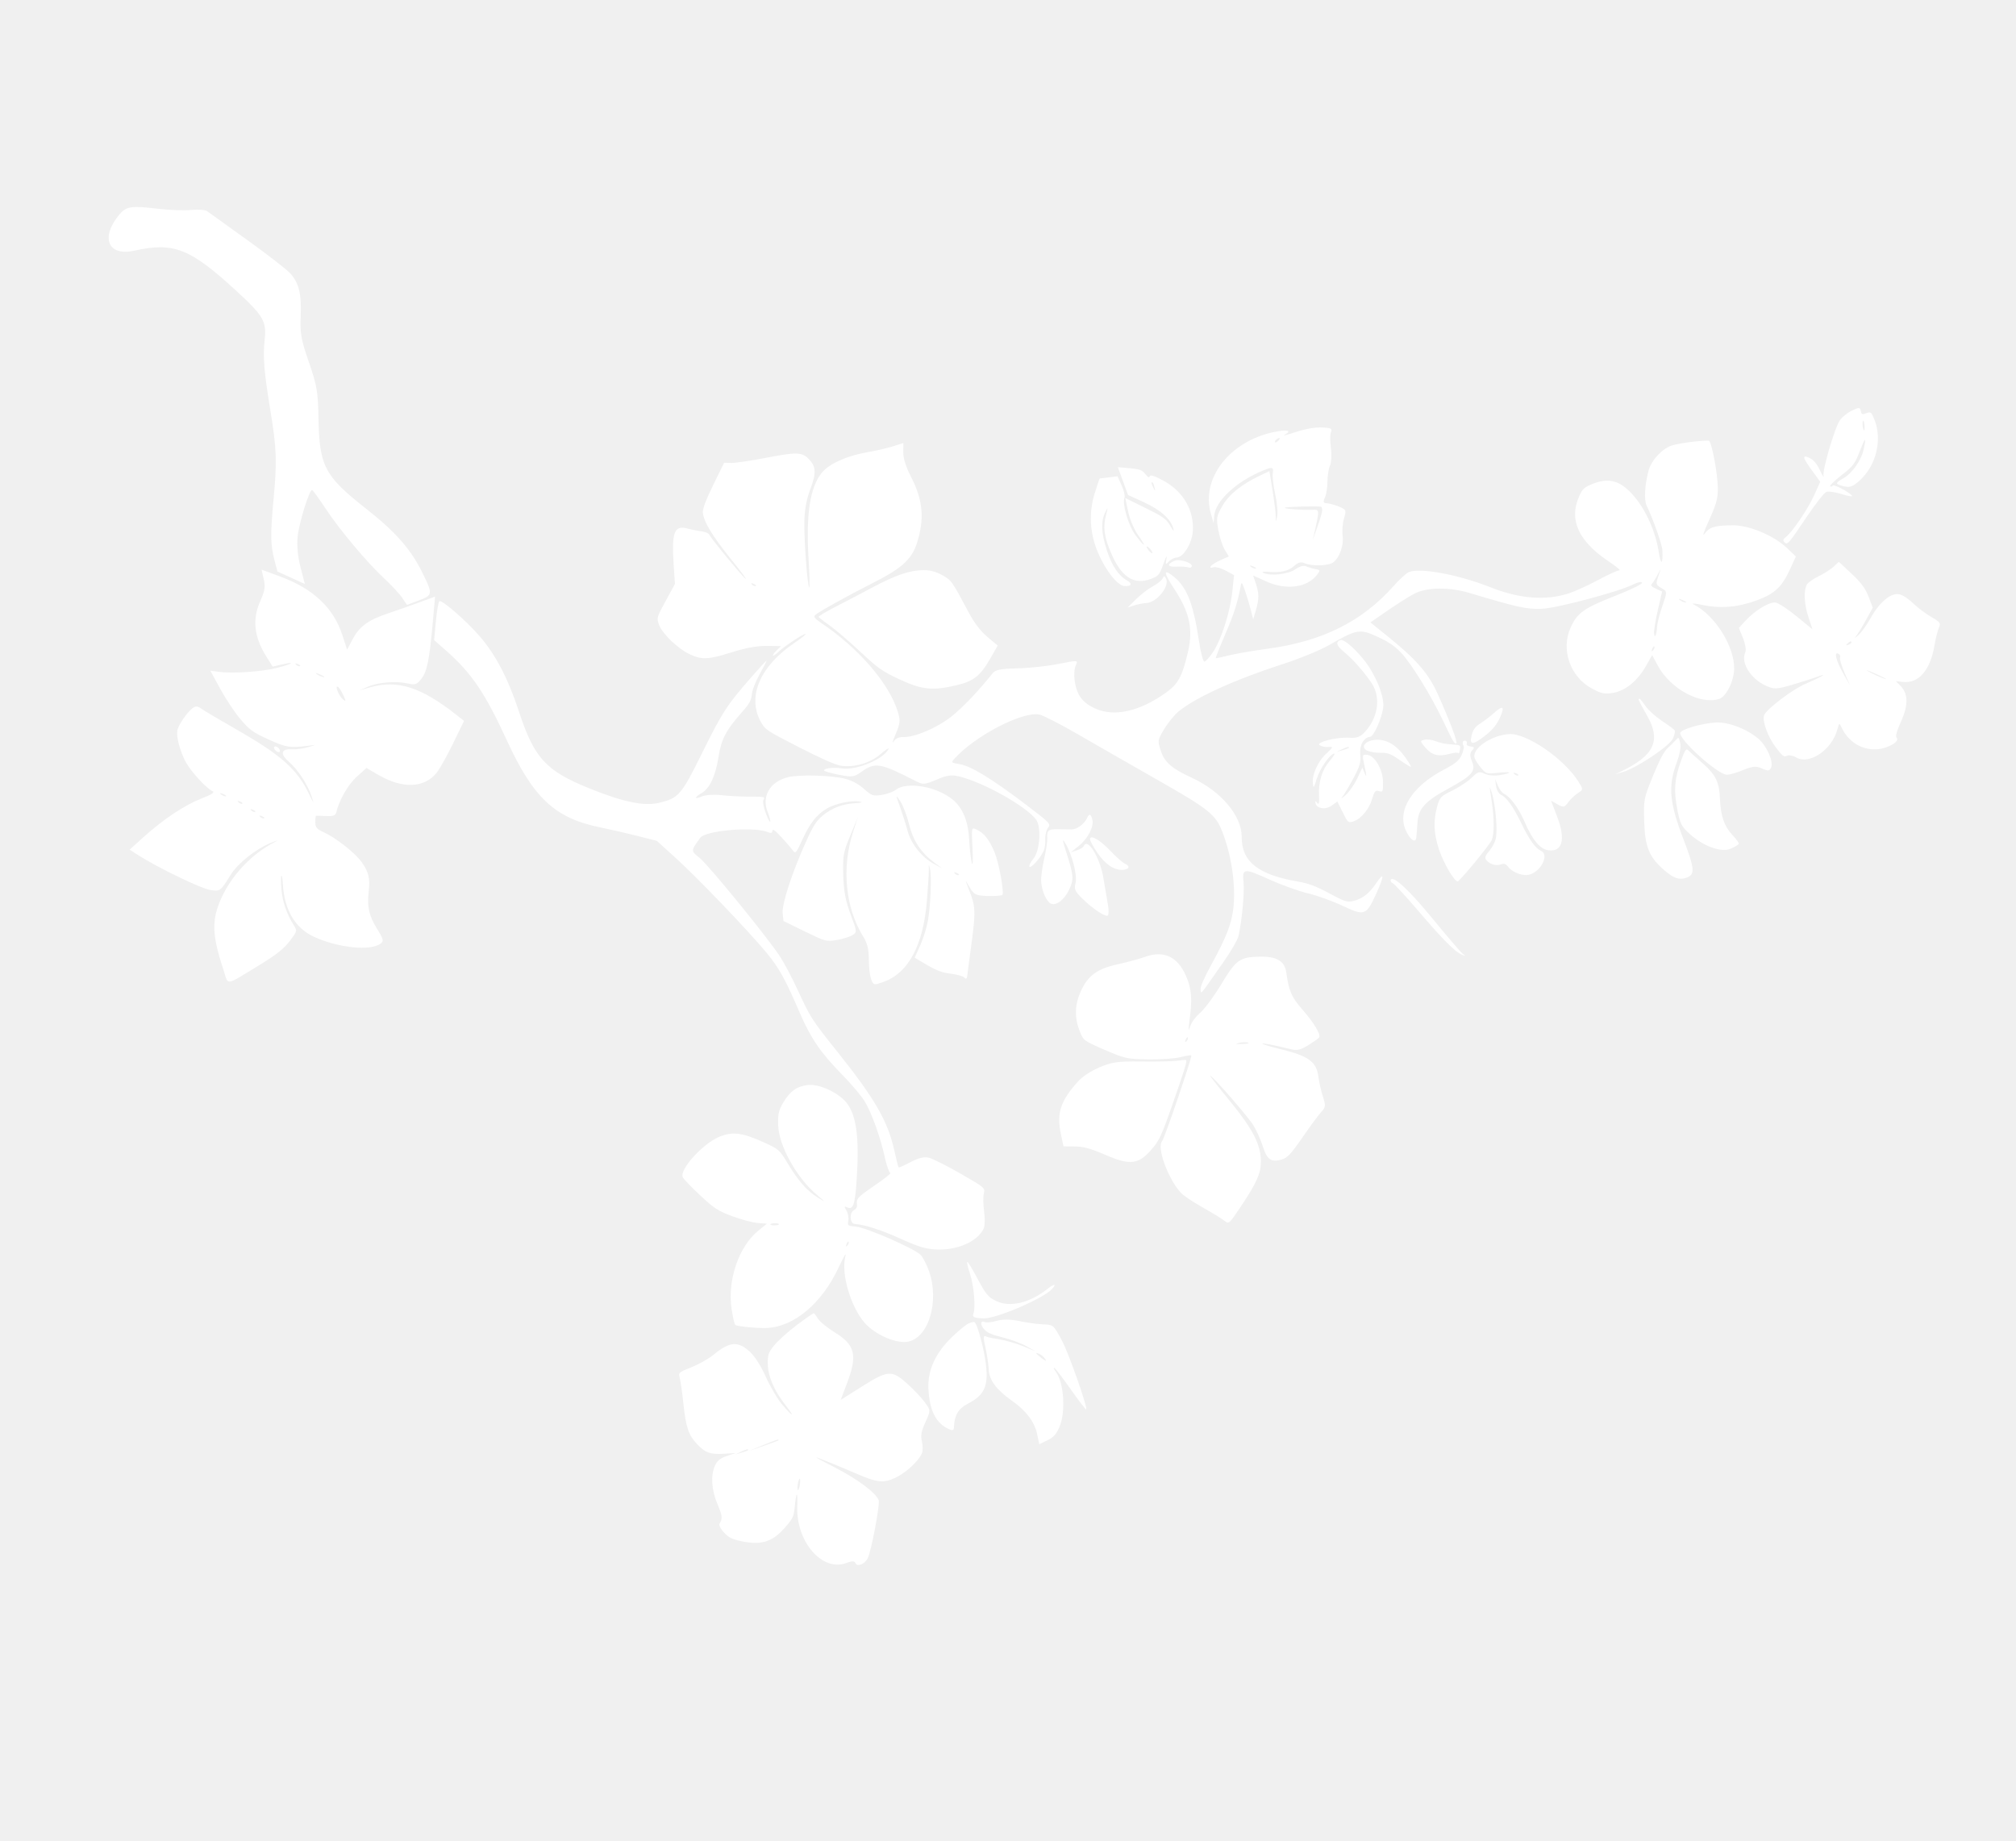
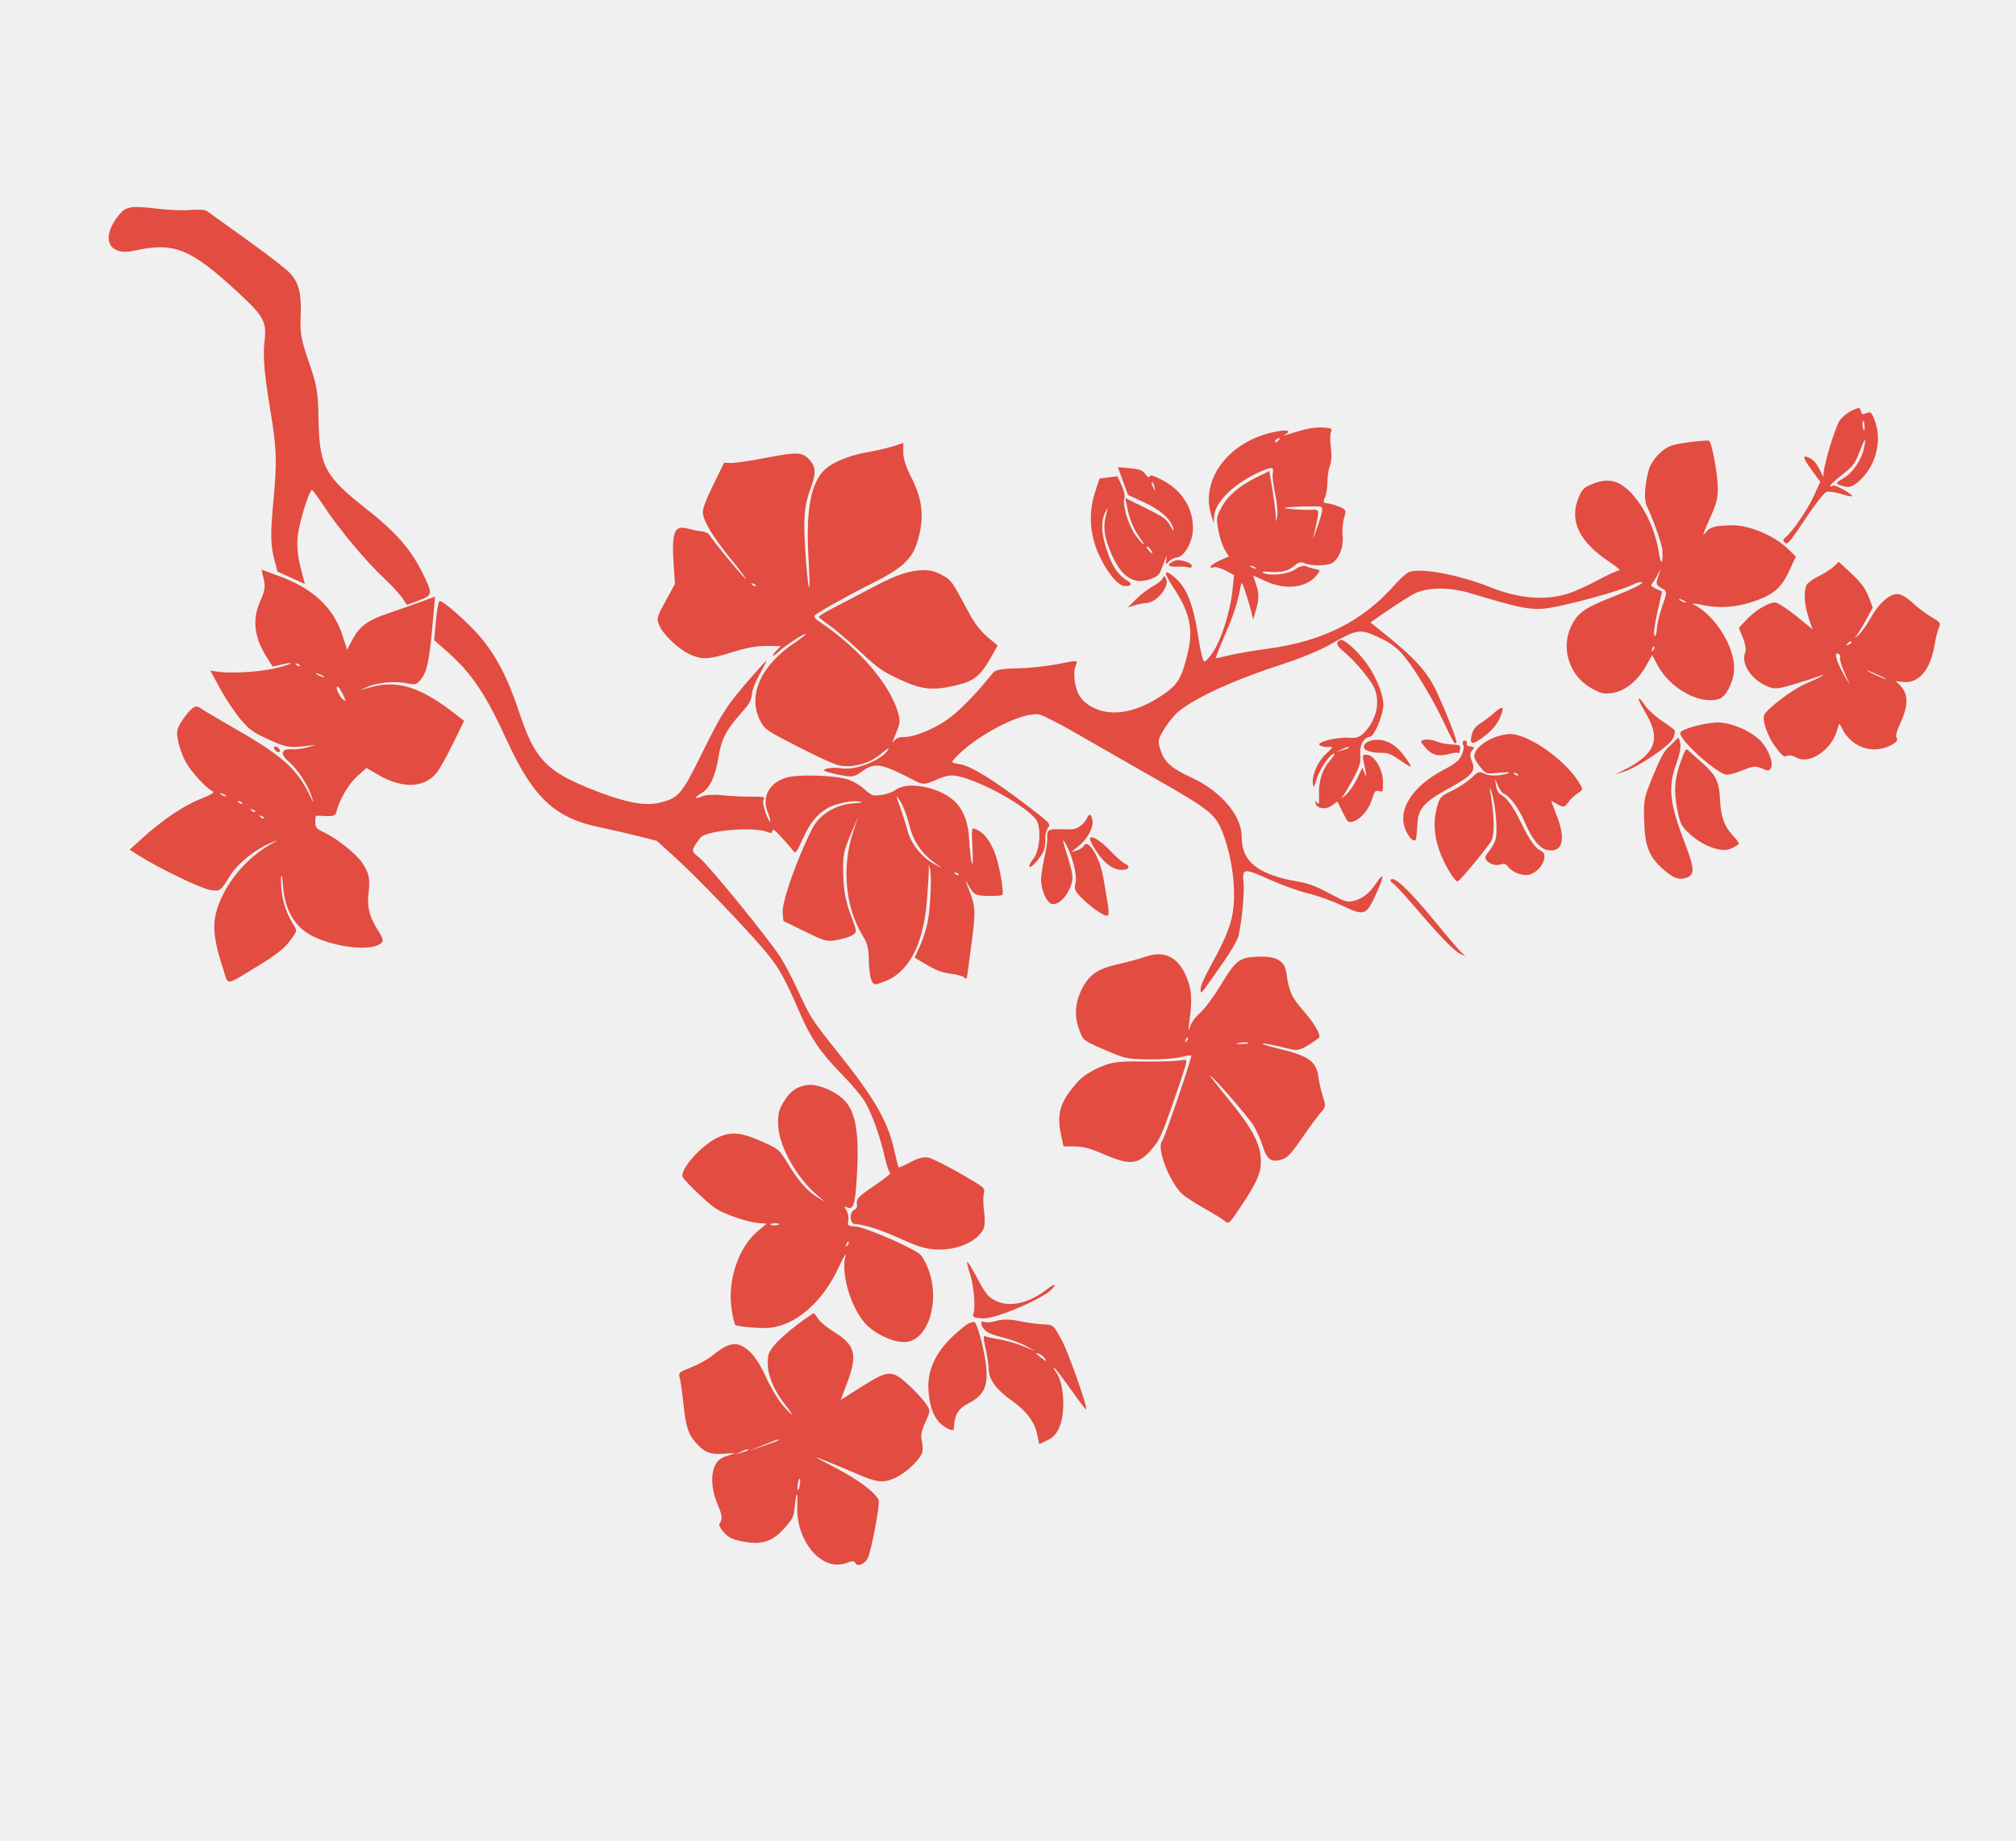
- <svg xmlns="http://www.w3.org/2000/svg" width="805" height="735" viewBox="0 0 805 735" fill="#ffffff">
+ <svg xmlns="http://www.w3.org/2000/svg" width="805" height="735" viewBox="0 0 805 735" fill="#e24c41">
  <g>
    <path fill-rule="evenodd" clip-rule="evenodd" d="M739.493 163.937C737.737 164.777 735.576 166.508 734.69 167.783C732.616 170.773 727.61 187.789 728.148 190.026C728.373 190.966 727.744 189.98 726.747 187.835C725.568 185.295 724.108 183.558 722.564 182.857C719.47 181.452 719.714 182.627 723.632 187.996L726.84 192.393L724.371 197.833C721.867 203.349 715.64 212.506 713.038 214.5C711.995 215.299 711.856 215.838 712.52 216.512C713.719 217.728 714.123 217.269 721.442 206.375C724.893 201.239 728.406 196.765 729.25 196.434C730.094 196.102 732.96 196.516 735.62 197.355C738.279 198.193 740.023 198.425 739.495 197.869C737.955 196.248 732.134 193.238 731.831 193.907C731.678 194.242 731.227 194.368 730.827 194.187C730.428 194.005 732.427 192.036 735.271 189.809C739.975 186.126 740.63 185.274 742.534 180.367C744.855 174.385 745.301 174.096 744.223 179.27C743.295 183.722 739.585 189.024 735.998 191.024C732.657 192.887 732.714 193.353 736.39 194.208C738.694 194.743 739.784 194.342 742.449 191.978C749.137 186.045 751.707 175.673 748.487 167.613C747.242 164.499 747.02 164.317 745.259 164.981C743.548 165.624 743.335 165.535 743.027 164.052C742.73 162.622 742.277 162.608 739.493 163.937ZM744.533 170.092C744.603 171.166 744.483 171.964 744.267 171.866C744.051 171.768 743.818 170.81 743.748 169.736C743.678 168.662 743.798 167.864 744.014 167.962C744.23 168.06 744.463 169.018 744.533 170.092ZM675.847 176.403C672.584 176.782 668.794 177.471 667.425 177.933C663.652 179.21 659.418 183.795 658.322 187.788C656.748 193.524 656.403 199.639 657.522 201.933C660.016 207.046 663.691 217.419 663.801 219.658C664.09 225.536 663.21 225.998 662.349 220.42C661.113 212.414 657.319 203.843 652.506 198.178C647.325 192.081 642.809 190.628 636.464 193.015C632.765 194.407 631.917 195.139 630.599 198.081C626.371 207.521 630.204 216.013 642.383 224.192C645.374 226.201 647.301 227.797 646.664 227.739C646.027 227.68 642.215 229.407 638.194 231.576C634.173 233.744 628.839 236.172 626.341 236.97C617.118 239.916 606.659 239.087 595.124 234.497C582.387 229.428 566.913 226.564 562.535 228.465C561.495 228.917 558.77 231.401 556.48 233.986C543.925 248.158 528.007 256.104 506.335 259.019C500.6 259.791 493.623 260.989 490.829 261.683C488.034 262.376 485.623 262.887 485.47 262.818C485.317 262.748 486.983 258.528 489.172 253.44C492.753 245.11 494.112 240.894 495.386 234.16C495.77 232.132 495.894 232.257 497.161 235.934C497.911 238.108 498.948 241.563 499.466 243.611L500.408 247.335L501.504 243.569C502.811 239.083 502.793 236.972 501.416 232.871L500.384 229.798L505.663 232.193C513.488 235.746 521.92 234.668 525.824 229.616C527.253 227.765 527.215 227.568 525.359 227.261C524.245 227.076 522.571 226.585 521.641 226.17C520.561 225.688 518.953 226.113 517.201 227.343C514.39 229.317 507.258 230.111 504.458 228.763C503.616 228.358 504.457 228.165 506.367 228.323C511.448 228.745 514.431 228.063 516.819 225.932C518.376 224.543 519.503 224.26 520.937 224.895C523.792 226.161 530.543 225.966 532.371 224.565C534.923 222.61 536.611 217.829 536.117 213.957C535.865 211.979 536.113 208.844 536.671 206.991C537.635 203.777 537.555 203.566 534.929 202.406C533.415 201.737 531.255 201.106 530.131 201.003C528.33 200.838 528.204 200.553 529.075 198.595C529.618 197.373 530.063 194.516 530.064 192.245C530.065 189.974 530.525 187.107 531.085 185.873C531.645 184.639 531.803 181.477 531.436 178.845C531.069 176.214 531.069 173.399 531.436 172.591C531.964 171.428 531.682 171.066 530.091 170.864C526.162 170.364 522.388 170.886 516.818 172.701C513.716 173.712 511.948 174.133 512.892 173.637C516.139 171.929 514.088 171.377 508.707 172.511C490.871 176.27 479.458 191.072 483.526 205.171L484.601 208.897L484.829 206.016C485.3 200.041 493.688 192.266 504.451 187.828C508.1 186.323 508.669 186.51 508.203 189.062C508.006 190.148 508.456 193.874 509.204 197.344C509.952 200.813 510.297 204.804 509.971 206.213C509.402 208.672 509.38 208.68 509.421 206.426C509.445 205.134 508.883 200.487 508.173 196.099L506.88 188.123L503.091 189.925C495.613 193.482 490.652 197.501 488.039 202.118C485.741 206.176 485.629 206.862 486.483 211.646C486.989 214.481 488.141 218.014 489.045 219.496L490.687 222.193L487.296 223.691C483.724 225.27 481.842 227.277 484.657 226.506C485.504 226.274 487.674 226.888 489.479 227.869L492.761 229.653L492.101 235.966C491.234 244.261 487.746 255.283 484.384 260.351C482.945 262.521 481.366 264.242 480.876 264.176C480.386 264.109 479.453 260.534 478.804 256.232C476.402 240.31 473.719 233.823 467.762 229.537C464.488 227.181 464.852 229.03 468.86 235.111C475.079 244.547 476.522 251.297 474.304 260.591C471.996 270.267 470.463 273.07 465.55 276.594C455.1 284.09 444.923 286.368 437.313 282.914C434.5 281.637 432.585 280.138 431.28 278.192C429.103 274.944 428.263 268.555 429.621 265.563C430.515 263.594 430.344 263.584 422.625 265.123C418.273 265.99 410.901 266.782 406.242 266.882C399.651 267.023 397.465 267.45 396.39 268.804C390.761 275.895 384.222 282.747 379.742 286.247C374.066 290.683 365.191 294.455 360.777 294.309C358.945 294.249 357.639 294.855 356.788 296.159C356.093 297.224 356.467 295.876 357.622 293.161C359.451 288.857 359.569 287.727 358.541 284.33C355.065 272.843 342.673 258.553 327.347 248.36C325.396 247.062 324.831 246.24 325.463 245.617C326.661 244.436 339.079 237.535 348.898 232.595C359.937 227.04 364.032 223.331 366.074 217.036C369.261 207.206 368.591 199.69 363.686 190.225C361.768 186.525 360.649 182.955 360.675 180.619L360.715 176.9L356.652 178.198C354.418 178.912 349.861 179.967 346.526 180.543C338.18 181.985 331.177 185.11 328.205 188.719C323.395 194.562 321.763 205.346 322.895 223.84C323.264 229.869 323.38 234.718 323.153 234.615C322.413 234.279 320.99 214.977 321.188 207.962C321.319 203.328 322.069 199.302 323.515 195.463C325.961 188.971 325.88 186.424 323.136 183.487C320.327 180.482 318.332 180.403 305.923 182.799C299.804 183.981 293.523 184.913 291.967 184.869L289.135 184.791L284.806 193.623C281.942 199.47 280.534 203.174 280.641 204.582C280.92 208.229 284.537 214.216 292.092 223.534C296.096 228.472 298.603 231.862 297.662 231.067C295.781 229.475 284.138 215.324 283.269 213.573C282.947 212.923 281.662 212.35 280.122 212.168C278.69 211.999 276.132 211.489 274.438 211.034C269.184 209.625 268.114 212.57 269.025 225.928L269.519 233.181L265.812 239.946C262.288 246.375 262.154 246.843 263.11 249.393C264.527 253.172 270.82 259.177 275.663 261.371C280.275 263.46 282.914 263.353 291.29 260.741C298.561 258.473 302.379 257.811 307.559 257.918L311.844 258.006L310.151 259.686C307.641 262.177 308.431 262.612 311.004 260.157C313.472 257.801 322.14 252.189 321.653 253.263C321.481 253.641 319.464 255.217 317.171 256.765C303.533 265.967 298.334 278.061 303.709 288.076C305.454 291.328 306.006 291.699 319.046 298.374C328.014 302.964 333.646 305.453 335.759 305.759C341.152 306.538 347.417 304.727 351.526 301.199C353.587 299.431 355.069 298.44 354.82 299C353 303.094 341.864 307.764 336.157 306.827C332.831 306.281 328.731 306.794 329.115 307.708C329.24 308.004 331.907 308.757 335.044 309.379C340.179 310.398 341.054 310.289 343.846 308.283C349.501 304.22 351.391 304.545 366.061 312.097C368.509 313.358 369.51 313.26 373.984 311.32C378.033 309.567 379.909 309.295 382.945 310.024C392.582 312.342 409.422 321.738 413.636 327.15C415.921 330.084 415.301 339.704 412.621 342.918C411.502 344.26 410.815 345.668 411.085 346.07C411.624 346.873 415.439 342.644 416.734 339.807C417.187 338.815 417.49 336.669 417.408 335.038C417.325 333.407 417.815 331.37 418.498 330.512C419.681 329.023 419.283 328.607 409.726 321.342C396.205 311.063 387.758 305.899 383.232 305.145C379.854 304.583 379.755 304.495 380.965 303.125C389.115 293.886 408.633 283.764 415.193 285.373C416.803 285.767 423.65 289.293 430.411 293.207C437.172 297.122 451.361 305.251 461.943 311.273C482.763 323.121 485.346 325.178 488.048 332.058C491.706 341.375 493.453 353.157 492.527 362.259C491.874 368.666 489.754 374.168 483.671 385.239C480.802 390.463 479.315 393.895 479.413 395.07C479.585 397.12 478.718 398.15 488.225 384.59C491.559 379.835 494.171 375.34 494.54 373.719C495.914 367.706 496.974 356.4 496.551 352.285C495.968 346.615 496.647 346.555 507.23 351.34C511.834 353.422 518.612 355.845 522.292 356.724C525.972 357.604 532.08 359.791 535.867 361.584C544.921 365.872 545.518 365.663 549.573 356.774C552.843 349.607 552.796 347.774 549.47 352.735C546.796 356.724 544.062 358.863 540.525 359.733C537.945 360.366 537.046 360.086 530.764 356.7C525.578 353.906 522.483 352.738 518.423 352.044C502.364 349.299 495.78 344.098 495.818 334.185C495.85 325.747 487.582 315.942 475.904 310.569C467.839 306.858 465.016 304.389 463.482 299.704C462.192 295.759 462.227 295.547 464.913 291.067C466.427 288.54 469.013 285.379 470.658 284.041C477.608 278.39 493.367 271.244 512.39 265.117C518.945 263.006 527.264 259.579 530.877 257.501C541.818 251.211 542.965 251.016 550.024 254.247C554.462 256.277 556.971 257.987 559.555 260.742C563.632 265.09 571.477 277.808 576.177 287.693C580.388 296.545 580.706 297.089 581.513 296.786C582.186 296.533 578.809 287.591 574.089 277.121C570.289 268.693 565.482 263.221 553.239 253.389L547.205 248.543L554.184 243.727C558.023 241.079 562.798 238.07 564.796 237.041C569.864 234.433 578.711 234.347 586.969 236.827C605.89 242.51 609.677 243.336 615.672 243.094C621.781 242.848 646.776 236.172 652.274 233.319C653.86 232.495 655.406 232.192 655.71 232.646C656.014 233.098 651.367 235.396 645.383 237.751C632.418 242.853 629.911 244.61 627.191 250.508C623.172 259.218 626.907 270.164 635.494 274.836C639.445 276.987 640.597 277.238 644.005 276.691C648.926 275.902 653.855 271.915 657.206 266.013L659.721 261.584L661.983 265.802C666.945 275.056 679.028 281.582 686.53 279.058C689.287 278.131 692.303 272.126 692.453 267.268C692.73 258.262 684.822 245.62 676.235 241.341C675.173 240.813 676.729 240.902 679.692 241.54C686.958 243.103 694.05 242.5 701.631 239.675C708.774 237.013 711.596 234.317 714.933 226.964L717.092 222.209L713.625 218.901C708.213 213.737 698.239 209.604 691.524 209.741C684.442 209.887 682.567 210.478 680.607 213.179C679.627 214.53 680.389 212.268 682.459 207.678C685.482 200.979 685.969 199.144 685.925 194.647C685.87 189.116 683.495 176.492 682.418 176.003C682.068 175.844 679.111 176.024 675.847 176.403ZM732.208 226.262C731.081 227.317 728.341 229.056 726.118 230.128C723.894 231.2 721.764 232.762 721.384 233.599C720.166 236.283 720.454 241.354 722.108 246.381L723.719 251.273L717.451 246.143C713.977 243.299 710.236 240.84 709.06 240.626C706.648 240.188 700.81 243.694 696.916 247.919L694.33 250.727L695.983 254.772C696.892 256.998 697.314 259.526 696.922 260.392C695.018 264.586 698.912 270.961 705.119 273.81C708.36 275.298 709.409 275.261 715.622 273.44C719.417 272.327 724.068 270.839 725.956 270.133C730.538 268.419 727.049 270.436 720.679 273.183C715.743 275.312 705.577 283.018 704.461 285.476C703.504 287.584 705.824 294.109 709.053 298.395C711.651 301.842 712.383 302.402 713.517 301.81C714.308 301.398 715.861 301.672 717.237 302.465C722.481 305.489 731.431 299.455 733.614 291.427C734.364 288.668 734.485 288.578 735.23 290.224C737.969 296.283 743.571 299.72 749.793 299.16C754.122 298.77 758.743 295.973 757.334 294.595C756.783 294.056 757.351 291.951 759.067 288.163C762.036 281.613 761.983 276.988 758.903 273.896L757.003 271.988L759.876 272.305C766.156 272.998 770.818 267.558 772.465 257.612C772.906 254.947 773.682 251.841 774.189 250.712C775.043 248.807 774.816 248.485 771.09 246.307C768.878 245.013 765.614 242.55 763.835 240.834C761.853 238.92 759.689 237.546 758.245 237.283C754.98 236.69 750.458 240.499 746.949 246.797C745.399 249.58 743.151 252.69 741.953 253.71C740.755 254.729 740.316 254.957 740.979 254.215C741.641 253.473 743.448 250.57 744.993 247.763L747.805 242.659L746.133 238.247C744.925 235.058 743.045 232.519 739.359 229.09L734.255 224.345L732.208 226.262ZM738.124 257.435C736.999 257.853 736.951 257.722 737.884 256.796C738.531 256.155 739.167 255.919 739.299 256.27C739.431 256.621 738.903 257.146 738.124 257.435ZM663.4 234.814C665.791 236.191 665.792 236.207 663.811 241.925C662.719 245.077 661.763 248.827 661.685 250.258C661.505 253.57 660.708 255.276 660.467 252.866C660.365 251.858 661.048 247.691 661.985 243.608L663.686 236.184L661.212 235.072C659.464 234.285 658.998 233.704 659.622 233.088C660.107 232.608 661.155 230.949 661.95 229.398C663.389 226.591 663.389 226.594 662.198 230.006C661.089 233.186 661.175 233.533 663.4 234.814ZM734.746 262.518C734.497 263.056 735.285 265.777 736.497 268.563L738.699 273.629L736.288 269.415C733.268 264.14 732.183 260.17 733.984 260.988C734.652 261.291 734.994 261.979 734.746 262.518ZM752.452 271.006C750.769 270.446 747.943 269.166 746.173 268.162C744.403 267.159 745.781 267.617 749.234 269.182C752.688 270.746 754.136 271.567 752.452 271.006ZM673.049 240.582C672.42 240.556 671.355 240.089 670.682 239.543C670.009 238.996 670.524 239.018 671.825 239.59C673.127 240.162 673.678 240.608 673.049 240.582ZM510.307 176.08C509.749 176.63 509.2 176.836 509.088 176.537C508.976 176.238 509.288 175.721 509.782 175.39C511.125 174.488 511.466 174.936 510.307 176.08ZM659.991 259.79C659.456 260.303 659.355 260.032 659.732 259.1C660.074 258.257 660.47 257.877 660.612 258.256C660.754 258.635 660.475 259.326 659.991 259.79ZM527.96 203.882C527.916 204.608 527.057 207.523 526.05 210.357L524.22 215.511L525.418 210.139C526.822 203.857 526.737 203.389 524.225 203.554C520.859 203.776 512.805 203.213 513.006 202.77C513.199 202.346 526.516 201.97 527.522 202.36C527.806 202.471 528.003 203.156 527.96 203.882ZM685.109 288.501C679.711 288.816 671.616 291.125 670.978 292.532C669.929 294.842 685.488 309.012 689.441 309.346C690.405 309.428 693.336 308.611 695.955 307.533C699.891 305.911 701.214 305.797 703.587 306.874C705.995 307.967 706.581 307.907 707.218 306.503C708.261 304.206 705.544 297.964 702.251 295.09C697.706 291.123 690.121 288.208 685.109 288.501ZM450.332 186.895L446.373 186.554L448.405 192.104L450.439 197.654L456.737 200.533C463.408 203.583 467.537 207.285 468.532 211.108C468.888 212.473 468.505 212.124 467.308 209.991C465.772 207.256 464.599 206.411 457.442 202.875L449.318 198.863L450.48 204.309C451.147 207.435 452.873 211.481 454.533 213.807C458.108 218.817 457.084 218.635 453.338 213.595C450.581 209.885 448.014 201.127 449.006 198.812C449.303 198.118 448.8 195.895 447.888 193.873L446.23 190.196L442.77 190.627C440.867 190.864 439.231 191.058 439.135 191.058C439.038 191.058 438.13 193.726 437.116 196.988C434.674 204.846 435.158 213.135 438.513 220.87C441.594 227.974 446.247 233.815 448.981 234.011C451.763 234.21 452.33 233.063 450.072 231.804C446.623 229.879 443.959 225.897 441.92 219.613C439.71 212.802 439.534 208.154 441.35 204.544C442.453 202.351 442.483 202.439 441.675 205.518C440.36 210.533 440.853 214.263 443.717 220.968C447.772 230.463 452.815 233.711 459.561 231.172C462.613 230.024 462.983 229.581 464.552 225.196C465.656 222.11 466.084 221.376 465.781 223.091C465.336 225.603 465.378 225.655 466.716 224.225C467.487 223.402 468.939 222.674 469.943 222.608C472.661 222.429 476.013 216.826 476.312 211.963C476.816 203.759 472.42 196.21 464.694 192.014C461.059 190.039 459.421 189.486 459.127 190.135C458.825 190.8 458.393 190.638 457.562 189.551C456.105 187.647 455.201 187.315 450.332 186.895ZM654.299 279.244C654.211 279.438 655.674 282.252 657.551 285.497C663.383 295.58 660.701 301.572 647.504 307.944L644.976 309.165L648.137 308.231C653.624 306.609 666.657 297.883 667.995 294.935C668.648 293.495 668.974 292.006 668.719 291.624C668.463 291.244 666.2 289.569 663.689 287.902C661.178 286.236 658.231 283.597 657.139 282.039C655.11 279.144 654.581 278.622 654.299 279.244ZM460.993 194.629C461.403 196.317 461.363 196.332 460.562 194.791C460.076 193.855 459.739 192.956 459.813 192.793C460.106 192.147 460.562 192.854 460.993 194.629ZM669.143 295.51C668.478 296.246 667.002 297.705 665.864 298.752C664.428 300.071 662.643 303.47 660.037 309.844C656.361 318.837 656.287 319.224 656.541 328.034C656.835 338.212 658.537 342.315 664.63 347.544C668.404 350.785 670.666 351.516 673.554 350.428C676.906 349.167 676.692 346.796 672.161 334.985C666.671 320.675 666.047 314.061 669.337 305.068C670.734 301.248 671.283 298.338 670.915 296.692C670.373 294.261 670.308 294.219 669.143 295.51ZM671.257 303.736C668.642 310.933 668.279 315.636 669.752 323.174C670.889 328.987 671.438 330.063 674.814 333.091C680.377 338.081 687.515 340.565 691.273 338.819C692.823 338.099 694.2 337.264 694.335 336.963C694.469 336.663 693.291 335.046 691.717 333.369C688.519 329.966 687.097 325.874 686.81 319.255C686.504 312.219 685.166 309.435 679.839 304.751C677.175 302.409 674.575 300.065 674.061 299.543C673.286 298.756 672.803 299.48 671.257 303.736ZM501.28 227.042C500.641 227.015 499.759 226.615 499.318 226.151C498.878 225.689 499.4 225.711 500.479 226.201C501.557 226.69 501.918 227.069 501.28 227.042ZM469.013 223.923C465.698 225.362 466.104 226.449 469.891 226.275C471.864 226.185 473.933 226.318 474.488 226.57C475.045 226.822 475.66 226.675 475.856 226.243C476.484 224.86 471.077 223.026 469.013 223.923ZM459.808 219.906C460.265 220.619 460.286 221.041 459.854 220.845C459.423 220.649 458.696 219.906 458.238 219.194C457.781 218.481 457.76 218.059 458.192 218.255C458.623 218.45 459.35 219.194 459.808 219.906ZM596.65 284.625C595.205 285.923 592.751 287.804 591.197 288.804C589.041 290.193 588.195 291.34 587.63 293.641C586.657 297.603 588.078 297.621 593.075 293.713C595.887 291.514 597.658 289.372 598.867 286.707C600.952 282.113 600.217 281.422 596.65 284.625ZM535.146 255.609C533.204 256.34 533.676 257.845 536.601 260.248C540.194 263.201 544.679 268.261 547.69 272.765C551.536 278.513 550.288 286.835 544.723 292.555C542.99 294.337 541.646 294.795 538.757 294.589C533.8 294.237 525.286 296.382 526.952 297.564C527.617 298.034 529.061 298.36 530.162 298.288C532.554 298.129 532.541 298.179 529.412 301.091C526.315 303.972 523.879 309.376 524.216 312.615C524.463 314.972 524.545 314.885 525.796 310.94C527.104 306.818 531.05 301.114 532.745 300.896C533.228 300.834 532.398 302.186 530.899 303.902C527.95 307.277 526.417 312.253 526.687 317.575C526.856 320.901 526.61 321.616 525.741 320.322C525.338 319.719 525.146 319.792 525.239 320.511C525.533 322.818 529.188 323.517 531.656 321.74L534.022 320.036L536.15 324.356C538.186 328.491 538.37 328.648 540.394 327.999C543.45 327.02 546.661 323.189 547.897 319.045C548.826 315.93 549.188 315.508 550.6 315.89C552.203 316.323 552.23 316.267 552.244 312.373C552.262 307.383 548.927 301.62 545.896 301.403C543.848 301.257 543.842 301.291 544.998 306.468C545.68 309.527 545.709 310.619 545.066 309.112L543.971 306.542L541.877 310.98C540.725 313.421 538.628 316.385 537.217 317.568C535.805 318.751 535.197 319.115 535.865 318.376C536.534 317.638 538.519 314.343 540.275 311.056C543.024 305.911 543.424 304.554 543.147 301.317C542.82 297.501 544.498 294.514 547.161 294.171C548.589 293.987 551.73 286.922 552.324 282.557C552.942 278.023 548.964 268.557 543.99 262.721C539.871 257.89 536.433 255.125 535.146 255.609ZM602.484 293.124C595.357 293.655 587.787 298.873 588.792 302.562C589.013 303.375 590.15 305.171 591.318 306.554C593.372 308.988 593.577 309.054 597.754 308.616C603.422 308.021 604.406 308.543 599.324 309.446C596.949 309.869 594.323 309.679 592.87 308.982C590.696 307.937 590.115 308.108 587.695 310.503C586.195 311.987 582.73 314.296 579.991 315.634C575.315 317.921 574.949 318.297 573.917 321.871C572.27 327.581 572.493 332.975 574.641 339.34C576.498 344.846 580.959 352.36 582.113 351.926C583.188 351.522 594.739 337.496 595.604 335.546C596.755 332.948 596.716 326.672 595.499 318.998C594.659 313.698 594.689 313.352 595.707 316.644C597.194 321.455 598.05 331.458 597.267 334.878C596.942 336.294 595.771 338.511 594.662 339.805C593.164 341.554 592.825 342.429 593.338 343.216C594.464 344.942 597.309 345.897 599.203 345.185C600.544 344.68 601.249 344.887 602.132 346.041C604.033 348.529 608.367 350.043 611.024 349.148C615.593 347.612 618.574 341.234 615.396 339.791C613.074 338.737 610.704 335.433 607.47 328.739C604.278 322.131 601.584 318.364 599.316 317.334C598.481 316.955 597.617 315.391 597.398 313.859L596.998 311.072L598.124 313.715C598.745 315.169 599.803 316.608 600.478 316.915C603.064 318.088 606.42 322.673 608.912 328.436C611.864 335.259 614.84 338.887 617.95 339.452C623.807 340.518 625.306 335.417 621.83 326.248L619.361 319.734L621.954 321.181C624.329 322.507 624.688 322.436 626.233 320.339C627.161 319.08 628.902 317.427 630.1 316.667C632.243 315.308 632.245 315.226 630.21 312.01C624.383 302.802 609.417 292.609 602.484 293.124ZM464.255 230.956C463.906 231.724 462.133 233.153 460.314 234.132C458.496 235.111 455.497 237.413 453.651 239.249L450.293 242.587L452.885 241.751C454.31 241.29 456.495 240.862 457.739 240.798C461.891 240.586 467.112 234.145 465.622 231.071C465.017 229.824 464.778 229.803 464.255 230.956ZM584.156 296.187C583.971 296.594 584.074 297.305 584.384 297.768C584.695 298.23 584.366 299.892 583.655 301.46C582.66 303.651 581.062 304.986 576.735 307.234C563.659 314.031 557.62 323.776 561.473 331.863C563.191 335.468 565.256 336.781 565.54 334.451C565.645 333.587 565.851 330.964 565.998 328.621C566.359 322.85 568.914 320.023 578.484 314.811C587.86 309.704 589.396 307.912 587.757 303.997C586.872 301.887 586.885 300.709 587.803 299.689C588.878 298.496 588.784 298.252 587.183 298.061C586.073 297.929 585.456 297.492 585.68 296.998C585.889 296.537 585.707 296 585.276 295.804C584.844 295.608 584.34 295.78 584.156 296.187ZM578.964 297.202C577.189 297.098 574.645 296.551 573.31 295.984C571.975 295.418 569.978 295.144 568.873 295.375C566.963 295.773 566.973 295.926 569.091 298.444C571.721 301.569 574.414 302.269 578.927 301.001C580.68 300.508 582.224 300.399 582.358 300.758C582.493 301.116 582.746 300.579 582.921 299.565C583.284 297.454 583.283 297.454 578.964 297.202ZM606.175 309.652C605.796 309.794 605.106 309.515 604.644 309.031C604.131 308.497 604.402 308.395 605.333 308.772C606.175 309.114 606.554 309.509 606.175 309.652ZM549.505 295.391C545.204 295.601 542.97 298.391 546.002 299.767C547.096 300.263 549.497 300.641 551.339 300.605C554.152 300.551 555.349 301.001 558.841 303.431C561.125 305.022 563.16 306.269 563.361 306.203C563.561 306.138 562.604 304.493 561.234 302.55C557.769 297.637 553.752 295.184 549.505 295.391ZM76.354 83.836C73.62 84.126 67.591 83.907 62.956 83.347C52.483 82.083 50.386 82.398 47.671 85.643C39.974 94.843 43.095 102.438 53.612 100.098C69.435 96.575 75.955 99.168 94.672 116.425C105.293 126.219 106.526 128.404 105.663 135.908C104.933 142.244 105.464 148.765 107.923 163.657C110.456 179.006 110.647 184.104 109.254 199.116C107.922 213.465 107.977 217.461 109.589 223.65L110.777 228.216L116.252 230.701L121.728 233.187L119.994 226.499C118.928 222.388 118.482 217.707 118.837 214.351C119.453 208.514 123.614 195.201 124.671 195.681C125.021 195.84 127.387 199.118 129.928 202.967C135.631 211.603 146.33 224.359 153.407 230.959C156.332 233.687 159.575 237.183 160.615 238.729L162.504 241.54L167.236 239.759C172.852 237.647 172.898 237.271 168.6 228.569C164 219.254 157.933 212.367 146.192 203.136C129.544 190.045 127.497 186.131 127.161 166.761C126.982 156.425 126.547 153.9 123.347 144.644C120.239 135.654 119.78 133.123 120.062 126.524C120.449 117.465 119.41 113.095 115.948 109.209C114.551 107.64 106.826 101.643 98.782 95.882C90.739 90.121 83.52 84.935 82.741 84.358C81.962 83.781 79.088 83.546 76.354 83.836ZM538.578 298.618C538.51 298.767 537.354 299.202 536.01 299.584L533.565 300.279L535.862 299.19C538.021 298.167 538.863 297.99 538.578 298.618ZM368.699 227.657C363.198 227.724 357.764 229.575 348.32 234.601C343.791 237.012 337.08 240.527 333.407 242.412C329.733 244.298 326.812 246.065 326.915 246.338C327.017 246.611 328.934 248.114 331.175 249.677C333.415 251.24 338.91 255.94 343.383 260.122C350.683 266.945 352.322 268.097 359.34 271.342C368.276 275.474 372.387 275.881 382.078 273.596C388.759 272.021 391.489 269.848 395.402 262.994L398.383 257.77L394.3 254.347C391.648 252.125 389.094 248.823 387.017 244.932C380.001 231.793 379.948 231.718 376.208 229.637C373.695 228.239 371.367 227.626 368.699 227.657ZM301.752 233.999C301.374 234.142 300.684 233.863 300.221 233.379C299.709 232.844 299.979 232.742 300.91 233.12C301.752 233.461 302.131 233.857 301.752 233.999ZM555.329 351.357C555.13 351.794 555.508 352.397 556.17 352.697C556.83 352.997 561.465 358.031 566.469 363.884C576.195 375.259 581.13 380.199 583.806 381.237C585.419 381.863 585.427 381.849 584.06 380.828C583.283 380.248 577.99 374.084 572.299 367.13C562.699 355.401 556.224 349.384 555.329 351.357ZM299.782 270.664C290.216 281.615 288.379 284.451 280.455 300.497C272.024 317.571 270.98 318.769 262.918 320.622C257.095 321.962 248.691 320.199 235.494 314.87C217.933 307.777 213.394 302.847 207.237 284.18C202.847 270.868 197.97 261.514 191.515 254.027C186.43 248.127 176.662 239.598 175.495 240.036C175.095 240.186 174.449 243.75 174.058 247.954L173.346 255.597L178.117 259.792C188.326 268.768 193.701 276.718 202.494 295.846C212.964 318.624 221.622 326.686 239.55 330.349C243.498 331.155 250.226 332.703 254.503 333.788L262.278 335.761L269.877 342.655C278.622 350.59 298.825 371.666 306.032 380.372C311.088 386.482 313.56 390.948 319.443 404.613C323.734 414.579 327.753 420.433 336.262 429.109C339.965 432.884 344.022 437.68 345.276 439.766C348.073 444.416 351.465 453.842 353.302 462.075C354.059 465.465 355.047 468.307 355.498 468.39C355.949 468.474 353.263 470.629 349.529 473.179C342.4 478.05 341.866 478.622 342.196 481.015C342.327 481.959 341.92 482.731 341.078 483.141C339.048 484.128 339.267 488.625 341.352 488.744C345.194 488.963 351.89 491.131 359.771 494.708C366.355 497.697 369.373 498.639 373.192 498.898C381.882 499.487 390.386 495.848 392.813 490.501C393.271 489.492 393.341 486.48 392.969 483.807C392.596 481.135 392.535 477.901 392.833 476.621C393.374 474.299 393.354 474.281 383.388 468.551C377.895 465.393 372.19 462.55 370.71 462.236C368.904 461.851 366.552 462.451 363.559 464.059C361.106 465.378 358.969 466.306 358.809 466.122C358.651 465.938 357.888 462.934 357.116 459.444C354.527 447.758 349.357 438.76 334.626 420.307C324.029 407.031 323.687 406.499 318.44 395.139C316.298 390.501 313.205 384.634 311.565 382.1C306.717 374.61 283.015 345.514 279.378 342.589C275.789 339.704 275.785 339.841 279.617 334.531C281.765 331.557 301.5 329.944 306.726 332.316C307.804 332.805 308.375 332.613 308.427 331.746C308.485 330.8 309.498 331.525 312.101 334.374C314.079 336.537 316.155 338.941 316.715 339.713C317.644 340.995 317.959 340.62 320.326 335.418C323.348 328.772 325.923 325.46 330.036 322.926C333.338 320.891 340.029 319.468 343.363 320.092C344.707 320.343 344.07 320.576 341.703 320.7C336.499 320.973 332.194 322.601 328.46 325.71C325.918 327.827 324.667 329.808 321.689 336.43C316.172 348.699 312.152 361.083 312.52 364.674L312.835 367.754L321.31 371.909C329.387 375.867 329.978 376.032 333.868 375.41C336.113 375.05 338.938 374.208 340.146 373.537C342.324 372.328 342.318 372.25 339.628 365.074C337.622 359.725 336.858 355.618 336.707 349.373C336.518 341.597 336.744 340.33 339.521 333.614L342.541 326.309L340.536 332.558C336.02 346.638 337.627 362.697 344.681 373.959C346.339 376.607 346.94 379.083 346.936 383.253C346.935 386.38 347.373 389.958 347.913 391.205C348.888 393.458 348.918 393.463 352.828 392.061C362.777 388.494 368.678 377.41 370.126 359.567C370.579 353.982 370.923 348.383 370.888 347.123C370.83 344.977 370.859 344.961 371.345 346.865C372.063 349.683 371.61 361.393 370.545 367.542C370.058 370.351 368.663 374.843 367.445 377.527L365.231 382.405L370.213 385.343C373.902 387.519 376.34 388.416 379.608 388.797C382.036 389.081 384.468 389.765 385.013 390.318C385.754 391.069 386.058 390.892 386.219 389.62C386.336 388.683 387.077 383.099 387.866 377.212C389.638 363.973 389.559 361.975 387.012 355.528C385.277 351.136 385.255 350.877 386.872 353.771C388.425 356.554 389.239 357.239 391.361 357.552C394.234 357.976 400.055 357.802 400.29 357.285C400.954 355.822 398.814 344.302 397.144 340.344C394.93 335.099 392.934 332.604 389.82 331.191C387.903 330.321 387.899 330.345 388.328 338.803C388.564 343.469 388.436 346.075 388.044 344.595C387.651 343.114 387.189 339.031 387.016 335.522C386.646 327.993 384.463 322.621 380.419 319.287C374.049 314.035 362.152 311.971 357.74 315.352C356.615 316.213 354.043 317.146 352.023 317.426C348.514 317.912 348.206 317.807 345.059 315.054C342.927 313.188 340.439 311.796 337.991 311.101C332.678 309.589 319.364 309.172 314.572 310.367C307.426 312.148 304.035 317.984 306.526 324.217C307.245 326.016 307.708 327.764 307.555 328.101C307.402 328.438 306.603 326.915 305.779 324.717C304.955 322.52 304.516 320.203 304.804 319.57C305.479 318.083 305.683 318.132 298.698 318.1C295.403 318.086 290.486 317.811 287.769 317.49C285.052 317.169 281.64 317.416 280.185 318.041C277.122 319.355 277.157 318.444 280.241 316.62C283.406 314.748 285.707 309.844 286.857 302.517C288.012 295.165 289.828 291.644 296.138 284.527C299.258 281.007 299.989 279.709 300.21 277.282C300.371 275.518 301.653 272.228 303.39 269.12C304.991 266.256 306.2 263.867 306.078 263.811C305.956 263.756 303.122 266.84 299.782 270.664ZM434.086 326.607C432.98 329.044 430.085 331.179 427.884 331.181C426.771 331.181 424.275 331.154 422.339 331.12C418.571 331.054 417.971 331.589 418.18 334.818C418.253 335.95 417.698 339.599 416.946 342.927C416.195 346.254 415.644 350.251 415.723 351.809C415.913 355.568 417.834 360.012 419.619 360.821C421.743 361.786 424.962 359.332 426.908 355.264C428.858 351.187 428.739 349.596 425.796 340.399C424.196 335.396 424.102 334.532 425.402 336.739C428.15 341.401 430.228 349.496 429.47 352.58C428.855 355.084 429.185 355.851 432.13 358.758C436.276 362.853 441.357 366.239 442.352 365.57C442.761 365.296 442.767 363.272 442.367 361.075C441.966 358.877 441.16 354.14 440.576 350.546C439.279 342.565 434.326 334.417 432.806 337.766C432.542 338.347 431.268 339.154 429.974 339.559L427.622 340.296L430.796 337.749C434.366 334.883 436.833 330.151 436.205 327.376C435.659 324.965 434.949 324.707 434.086 326.607ZM435.248 334.981C435.184 335.594 436.522 338.119 438.222 340.589C441.405 345.216 444.939 347.554 448.4 347.326C450.948 347.158 451.376 345.869 449.212 344.881C448.242 344.439 445.726 342.241 443.621 339.998C439.448 335.549 435.441 333.148 435.248 334.981ZM503.098 381.995C495.067 382.148 493.597 383.188 487.771 392.845C484.815 397.745 481.254 402.58 479.284 404.37C476.992 406.452 475.605 408.438 475.015 410.485C474.534 412.152 474.519 410.781 474.983 407.437C476.141 399.093 475.819 394.846 473.649 389.844C470.234 381.975 464.737 379.378 457.22 382.081C455.008 382.876 450.158 384.198 446.443 385.018C437.979 386.887 434.354 389.558 431.479 396.047C429.083 401.453 429.01 406.542 431.25 412.048C432.655 415.504 432.736 415.564 441.105 419.206C449.11 422.69 449.999 422.886 458.459 423.025C463.363 423.106 469.215 422.699 471.463 422.121C473.711 421.544 475.614 421.249 475.689 421.467C476 422.354 465.02 454.567 464.032 455.664C461.784 458.161 466.52 471.044 471.666 476.426C472.697 477.504 476.596 480.097 480.33 482.189C484.065 484.28 487.926 486.644 488.909 487.443C490.692 488.892 490.705 488.881 495.576 481.615C501.779 472.36 503.484 468.509 503.477 463.78C503.467 457.1 500.292 450.905 491.116 439.664C486.434 433.927 482.861 429.343 483.177 429.477C484.637 430.096 498.538 446.095 500.584 449.51C501.849 451.622 503.522 455.392 504.302 457.889C505.91 463.037 507.643 464.235 511.725 463.023C514.112 462.314 515.433 460.917 520.032 454.241C523.038 449.874 526.407 445.314 527.515 444.109C529.372 442.087 529.429 441.591 528.224 437.799C527.505 435.534 526.712 432.064 526.461 430.085C525.672 423.873 522.589 421.642 510.899 418.82C507.255 417.94 504.199 417.021 504.108 416.777C503.95 416.356 508.452 417.224 515.399 418.953C517.926 419.583 519.375 419.234 522.566 417.234C524.766 415.853 526.671 414.493 526.799 414.211C527.375 412.943 524.616 408.363 520.295 403.416C515.697 398.152 514.681 395.854 513.623 388.332C512.98 383.768 509.821 381.866 503.098 381.995ZM362.991 329.1C364.612 335.722 367.735 340.478 373.031 344.393L376.213 346.746L372.8 344.883C368.041 342.285 363.78 336.928 362.425 331.838C361.794 329.468 360.435 325.166 359.405 322.276C357.574 317.142 357.576 317.09 359.505 319.971C360.59 321.593 362.159 325.702 362.991 329.1ZM167.909 240.367C164.712 241.546 158.867 243.602 154.919 244.936C146.761 247.694 143.49 250.13 140.611 255.595L138.599 259.412L136.692 253.549C133.168 242.718 125.045 235.07 111.908 230.215L104.443 227.455L105.301 231.204C106.023 234.362 105.798 235.773 103.87 240.156C100.688 247.394 101.464 254.35 106.32 262.111L108.867 266.181L112.322 265.385C118.156 264.044 117.164 264.966 111.033 266.585C104.913 268.2 93.127 269.042 87.418 268.272L83.996 267.81L87.965 275.094C90.148 279.1 93.78 284.55 96.036 287.203C99.669 291.476 100.944 292.396 107.191 295.251C114.282 298.491 115.675 298.714 123.07 297.793L126.079 297.418L122.792 298.407C120.984 298.95 118.16 299.307 116.518 299.2C112.258 298.921 111.712 301.022 115.251 304.076C118.869 307.199 122.83 313.197 124.376 317.897C125.487 321.275 125.426 321.219 123.38 316.978C118.667 307.21 112.278 301.523 94.717 291.462C88.109 287.676 81.71 283.895 80.5 283.06C78.611 281.758 78.015 281.789 76.313 283.274C75.223 284.225 73.415 286.529 72.298 288.39C70.533 291.331 70.386 292.358 71.183 296.214C71.687 298.656 73.071 302.361 74.259 304.448C76.5 308.388 82.465 314.838 84.881 315.935C85.876 316.387 84.584 317.23 80.323 318.912C73.53 321.591 65.132 327.202 57.218 334.347L51.764 339.272L55.231 341.492C62.978 346.452 80.176 354.774 83.915 355.371C87.906 356.009 88.024 355.922 92.101 349.341C94.924 344.785 101.995 339.116 107.915 336.663C110.967 335.397 111.48 335.312 109.355 336.422C100.445 341.079 92.491 349.507 88.365 358.663C84.4 367.462 84.602 373.271 89.38 387.782C91.28 393.554 89.697 393.823 103.562 385.376C110.189 381.339 113.428 378.778 115.675 375.798C118.68 371.812 118.715 371.688 117.406 369.622C114.578 365.154 112.877 360.341 112.421 355.509C112.16 352.745 112.119 350.135 112.33 349.71C112.541 349.285 112.81 350.686 112.929 352.824C113.515 363.446 117.86 370.721 125.706 374.22C135.466 378.572 148.079 379.787 152.034 376.756C153.317 375.774 153.11 374.964 150.523 370.82C147.36 365.754 146.512 361.975 147.214 356.071C147.837 350.829 147.236 348.238 144.493 344.349C141.839 340.583 134.217 334.582 129.115 332.24C126.423 331.005 125.911 330.372 125.909 328.278C125.908 326.907 126.042 325.757 126.207 325.724C126.372 325.69 128.172 325.747 130.207 325.85C132.958 325.989 133.997 325.634 134.262 324.459C135.365 319.565 139.024 313.217 142.576 310.036L146.345 306.659L150.987 309.368C160.651 315.009 169.365 314.732 174.311 308.629C175.527 307.128 178.498 301.84 180.912 296.878L185.302 287.856L182.164 285.39C168.088 274.324 158.717 271.34 147.81 274.452L143.518 275.676L147.048 274.154C151.079 272.416 158.246 271.867 162.974 272.935C165.763 273.566 166.465 273.324 168.202 271.133C170.537 268.191 171.458 263.639 172.826 248.283L173.721 238.223L167.909 240.367ZM382.789 349.413C382.41 349.556 381.72 349.277 381.257 348.793C380.745 348.258 381.015 348.156 381.946 348.533C382.789 348.875 383.167 349.271 382.789 349.413ZM498.146 416.706C497.895 416.781 496.616 416.864 495.303 416.888C493.054 416.93 493.036 416.903 494.995 416.403C496.7 415.968 499.651 416.251 498.146 416.706ZM473.704 415.865C473.169 416.377 473.068 416.107 473.446 415.174C473.788 414.331 474.183 413.952 474.326 414.331C474.468 414.71 474.188 415.4 473.704 415.865ZM470.037 423.561C468.366 423.804 461.999 423.941 455.887 423.865C446.422 423.747 443.933 424.088 439.071 426.172C435.612 427.653 432.226 429.878 430.477 431.817C423.434 439.627 421.851 444.476 423.619 452.83L424.663 457.76L429.167 457.788C432.629 457.809 435.449 458.583 441.347 461.131C451.681 465.594 454.876 465.063 460.733 457.906C462.879 455.285 464.203 452.362 467.492 442.974C473.038 427.146 474.175 423.467 473.582 423.279C473.304 423.191 471.709 423.318 470.037 423.561ZM119.734 266.012C119.355 266.154 118.665 265.875 118.202 265.391C117.69 264.856 117.96 264.755 118.891 265.132C119.734 265.473 120.112 265.869 119.734 266.012ZM129.135 270.359C128.29 270.214 127.055 269.654 126.389 269.113C125.723 268.573 126.415 268.692 127.925 269.377C129.435 270.063 129.98 270.505 129.135 270.359ZM137.051 277.526C138.225 280.057 138.209 280.307 136.938 279.275C135.35 277.984 133.59 273.623 134.897 274.217C135.328 274.412 136.298 275.901 137.051 277.526ZM109.43 298.657C109.501 299.21 110.088 299.903 110.736 300.197C111.383 300.491 111.855 300.279 111.784 299.726C111.713 299.172 111.126 298.48 110.479 298.186C109.832 297.892 109.36 298.104 109.43 298.657ZM90.027 317.951C89.389 317.925 88.507 317.524 88.066 317.061C87.626 316.598 88.147 316.62 89.226 317.11C90.305 317.6 90.666 317.978 90.027 317.951ZM96.701 320.925C96.322 321.068 95.632 320.788 95.169 320.305C94.657 319.77 94.927 319.668 95.859 320.045C96.701 320.387 97.08 320.782 96.701 320.925ZM101.836 324.203C101.458 324.346 100.768 324.067 100.305 323.583C99.793 323.048 100.063 322.947 100.994 323.324C101.837 323.665 102.215 324.061 101.836 324.203ZM105.403 326.77C105.024 326.912 104.334 326.633 103.871 326.149C103.359 325.615 103.63 325.513 104.561 325.89C105.403 326.232 105.782 326.627 105.403 326.77ZM322.567 433.254C318.181 433.791 315.559 435.642 312.861 440.104C310.944 443.275 310.598 444.75 310.725 449.209C310.959 457.44 317.996 470.167 326.128 477.066C329.809 480.19 329.811 480.195 326.532 478.175C322.279 475.555 318.828 471.64 314.549 464.581C311.147 458.966 311.036 458.872 304.429 455.903C296.152 452.184 292.214 451.761 287.004 454.029C280.359 456.922 271.208 467.137 272.633 470.074C273.005 470.843 276.141 474.11 279.6 477.333C285.218 482.568 286.581 483.454 292.358 485.623C295.915 486.959 300.487 488.181 302.517 488.337L306.209 488.622L302.766 491.446C294.947 497.86 290.422 511.147 292.13 522.671C292.632 526.065 293.319 528.962 293.654 529.108C295.085 529.734 302.807 530.447 306.269 530.273C317.168 529.727 328.169 520.439 334.858 506.137C337.135 501.269 338.058 499.776 337.538 501.801C335.802 508.563 339.668 521.788 345.254 528.201C349.159 532.684 357.098 536.326 361.895 535.836C370.604 534.945 375.36 519.864 370.88 507.348C369.968 504.799 368.483 501.969 367.581 501.058C365.077 498.533 345.841 490.132 341.789 489.795C338.477 489.52 338.374 489.439 338.746 487.403C338.958 486.244 338.623 484.436 338.003 483.385C337.031 481.738 337.065 481.56 338.251 482.098C340.675 483.198 341.392 481.179 342.049 471.41C343.193 454.395 342.025 445.35 338.037 440.343C334.793 436.269 327.022 432.707 322.567 433.254ZM418.103 514.791C411.203 520.252 403.398 522.115 397.976 519.595C394.547 518.001 393.767 517.045 389.74 509.495C388.18 506.573 386.626 504.056 386.288 503.902C385.948 503.748 386.422 505.905 387.341 508.695C388.904 513.445 389.649 522.422 388.664 524.639C388.101 525.905 389.122 526.341 392.857 526.433C397.881 526.556 416.71 518.459 420.063 514.733C422.067 512.508 420.947 512.54 418.103 514.791ZM416.119 528.798C413.83 528.682 409.63 528.084 406.786 527.471C403.541 526.77 400.28 526.745 398.032 527.401C396.061 527.977 393.931 528.213 393.298 527.926C391.471 527.097 391.274 528.842 392.976 530.795C394.152 532.144 395.932 532.926 400.273 534.002C403.43 534.785 407.714 536.37 409.792 537.526L413.569 539.628L408.793 537.642C406.166 536.55 401.879 535.299 399.266 534.861C396.654 534.425 394.316 533.947 394.07 533.801C392.593 532.917 392.49 533.696 393.501 538.109C394.121 540.814 394.706 544.738 394.8 546.831C394.993 551.114 397.867 554.955 404.229 559.438C409.732 563.314 413.109 567.79 414.107 572.527L414.98 576.677L418.144 575.165C420.576 574.003 421.693 572.802 422.967 569.978C425.599 564.15 424.892 552.152 421.663 547.855C420.852 546.776 420.547 546.041 420.984 546.224C421.422 546.406 424.366 550.239 427.527 554.74C430.689 559.241 433.465 562.859 433.696 562.78C434.519 562.499 426.735 540.3 424.122 535.474C420.504 528.794 420.793 529.035 416.119 528.798ZM338.265 497.441C337.731 497.953 337.629 497.682 338.007 496.75C338.349 495.907 338.745 495.528 338.887 495.907C339.029 496.286 338.749 496.976 338.265 497.441ZM310.121 489.225C309.284 489.35 308.246 489.291 307.814 489.096C307.383 488.9 307.715 488.637 308.552 488.513C309.39 488.388 310.428 488.446 310.859 488.642C311.291 488.838 310.959 489.1 310.121 489.225ZM386.721 528.494C385.72 528.95 382.787 531.35 380.204 533.825C373.542 540.207 370.33 547.252 370.721 554.626C371.18 563.284 373.731 568.308 378.843 570.628C380.43 571.349 380.852 571.202 380.908 569.907C381.118 565.042 382.668 562.443 386.538 560.464C393.351 556.978 394.92 553.11 393.476 543.369C392.529 536.98 390.097 528.368 389.113 527.921C388.798 527.778 387.721 528.036 386.721 528.494ZM417.383 542.692C417.978 543.664 417.628 543.593 416.083 542.428C413.492 540.472 413.07 539.738 415.07 540.665C415.894 541.048 416.935 541.959 417.383 542.692ZM318.154 529.108C314.601 531.794 310.523 535.467 309.092 537.272C306.757 540.216 306.5 541 306.596 544.912C306.713 549.753 309.277 555.574 313.825 561.327C317.696 566.224 316.524 565.807 312.261 560.77C310.468 558.65 307.576 553.735 305.836 549.848C303.89 545.501 301.45 541.649 299.501 539.842C294.65 535.349 291.393 535.636 284.673 541.147C282.833 542.657 278.954 544.826 276.051 545.968C271.16 547.894 270.82 548.188 271.379 550.006C271.711 551.084 272.387 555.773 272.88 560.426C273.891 569.956 274.879 572.915 278.268 576.563C281.532 580.078 283.627 580.842 289.062 580.499L293.762 580.202L290.213 581.401C287.574 582.292 286.362 583.277 285.487 585.238C283.732 589.174 284.09 594.857 286.45 600.506C288.473 605.349 288.584 606.381 287.298 608.446C286.974 608.965 287.756 610.518 289.035 611.895C290.907 613.911 292.194 614.582 295.616 615.328C304.068 617.17 308.471 615.78 313.775 609.593C316.633 606.259 316.957 605.541 317.334 601.716C317.96 595.344 318.575 595.124 318.348 601.354C317.827 615.636 328.281 627.746 337.981 624.096C340.199 623.262 341.24 623.274 341.565 624.14C342.198 625.827 345.394 624.544 346.528 622.149C347.97 619.1 351.466 600.476 350.867 599.032C349.601 595.979 342.649 590.787 333.389 585.979C324.121 581.166 324.021 581.089 330.232 583.553C333.76 584.952 338.955 587.111 341.775 588.35C350.135 592.024 352.748 592.321 357.43 590.132C361.643 588.163 366.643 583.598 368.097 580.394C368.526 579.449 368.542 577.303 368.133 575.624C367.55 573.233 367.85 571.556 369.521 567.876C371.634 563.22 371.632 563.151 369.335 560.007C368.06 558.263 364.974 554.982 362.479 552.714C356.139 546.955 354.651 547.034 344.088 553.699L335.704 558.988L338.283 552.162C342.462 541.104 341.47 537.043 333.373 532.067C330.442 530.265 327.443 527.84 326.708 526.68C325.973 525.518 325.202 524.491 324.994 524.396C324.785 524.302 321.708 526.421 318.154 529.108ZM310.883 575.106C310.826 575.23 308.131 576.244 304.892 577.36L299.003 579.388L304.768 577.031C310.126 574.842 311.149 574.519 310.883 575.106ZM298.666 579.088C298.598 579.238 297.443 579.672 296.099 580.055L293.654 580.75L295.951 579.661C298.109 578.638 298.951 578.46 298.666 579.088ZM318.936 594.594C318.599 595.336 318.416 595.079 318.441 593.895C318.462 592.863 318.72 591.488 319.015 590.84C319.352 590.098 319.535 590.355 319.51 591.539C319.489 592.571 319.231 593.946 318.936 594.594Z" />
  </g>
</svg>
